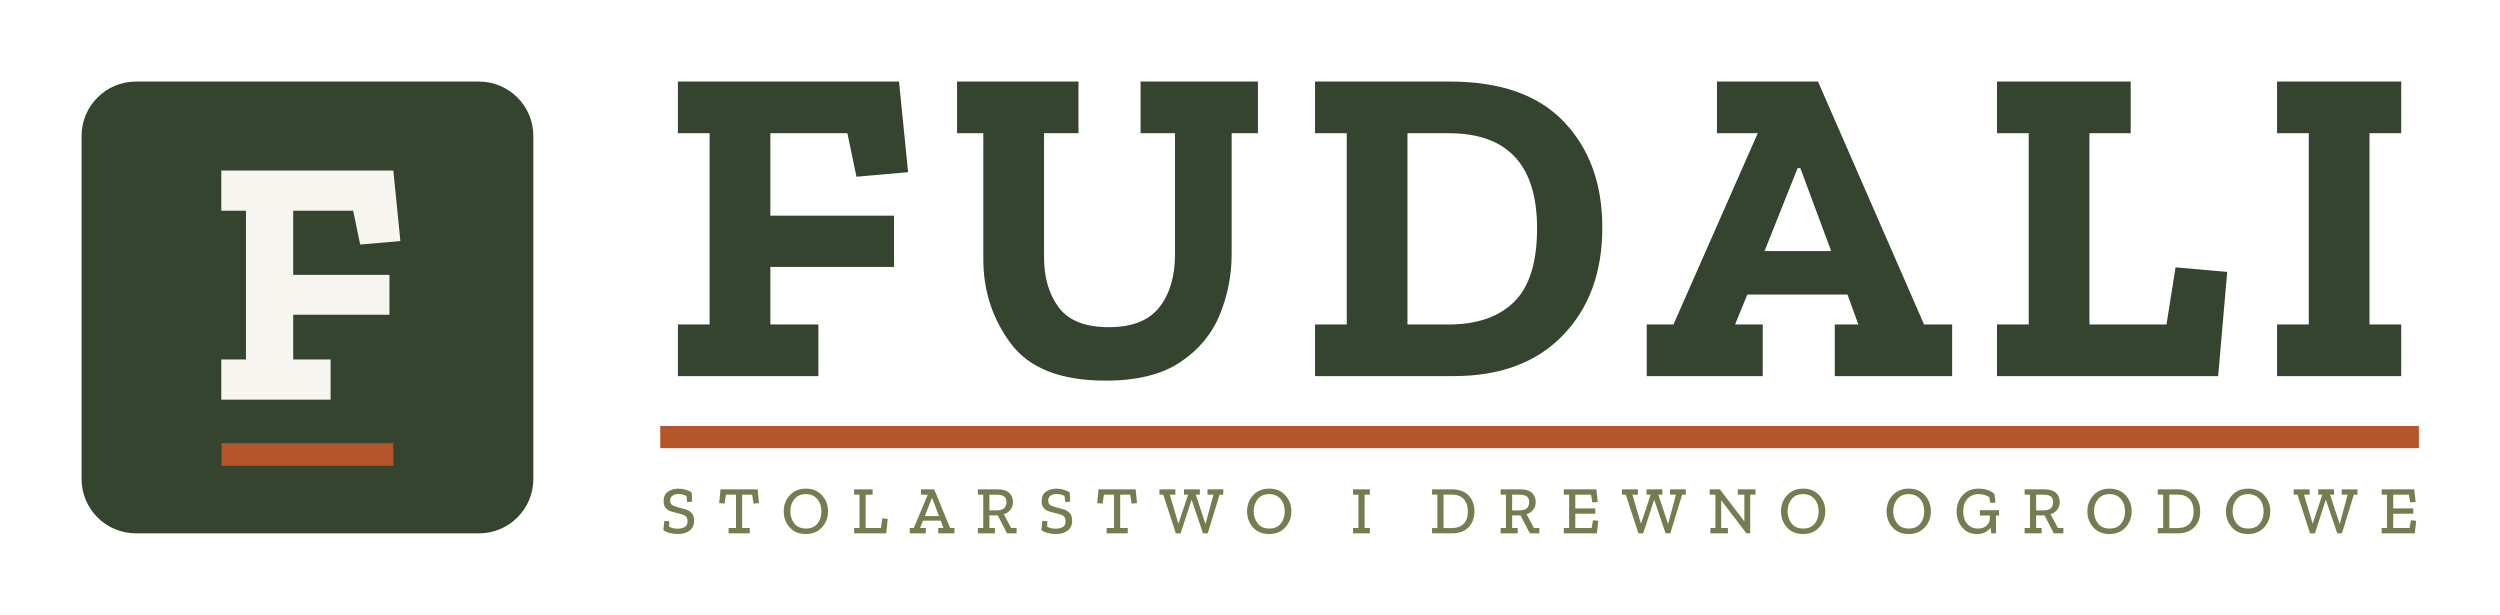
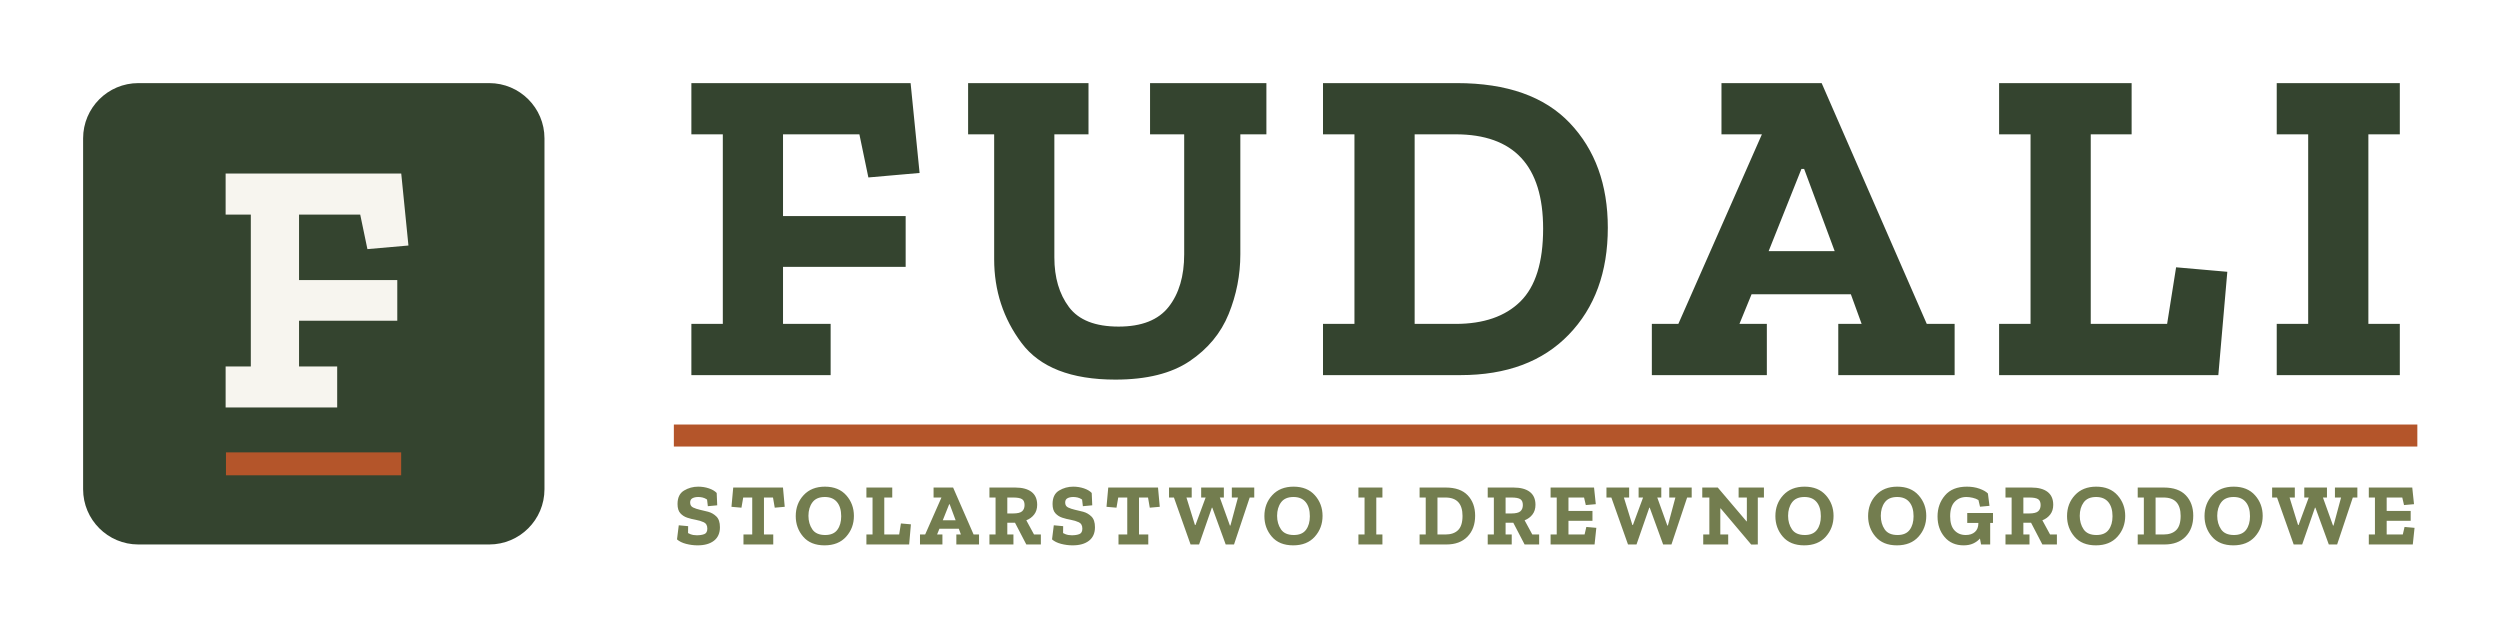
- <svg xmlns="http://www.w3.org/2000/svg" viewBox="0 0 551.7 135.6" width="551.7" height="135.6">
-   <g transform="translate(18.0 18.0)">
-     <rect width="99.7" height="99.7" rx="12.0" fill="#34442F" />
-     <g transform="translate(27.8 70.2)">
-       <path d="M42.556 -35.01 33.687 -34.232 32.131 -41.7H18.905V-27.541H40.144V-18.75H18.905V-8.869H27.152V0.0H3.034V-8.869H8.48V-41.7H3.034V-50.569H41Z" fill="#F7F5EF" />
+ <svg xmlns="http://www.w3.org/2000/svg" viewBox="0 0 556.5 139.7" width="556.5" height="139.7">
+   <g transform="translate(18.5 18.5)">
+     <rect width="102.7" height="102.7" rx="12.3" fill="#34442F" />
+     <g transform="translate(28.6 72.2)">
+       <path d="M43.818 -36.048 34.686 -35.247 33.084 -42.937H19.466V-28.358H41.335V-19.306H19.466V-9.132H27.957V0.0H3.124V-9.132H8.732V-42.937H3.124V-52.069H42.216Z" fill="#F7F5EF" />
    </g>
-     <rect x="30.9" y="79.8" width="37.9" height="5.0" fill="#B4552A" />
-     <g transform="translate(127.7 0)">
+     <rect x="31.8" y="82.2" width="39.0" height="5.1" fill="#B4552A" />
+     <g transform="translate(131.5 0)">
      <g transform="translate(0 0.0)">
        <path d="M54.7 -45.0 43.3 -44.0 41.3 -53.6H24.3V-35.4H51.6V-24.1H24.3V-11.4H34.9V0.0H3.9V-11.4H10.9V-53.6H3.9V-65.0H52.7Z M131.9 -53.6H126.1V-26.9Q126.1 -20.0 123.5 -13.6Q120.9 -7.2 114.8 -3.1Q108.7 1.0 98.3 1.0Q83.5 1.0 77.4 -7.15Q71.3 -15.3 71.3 -25.8V-53.6H65.5V-65.0H92.3V-53.6H84.7V-26.2Q84.7 -19.5 87.95 -15.15Q91.2 -10.8 99.0 -10.8Q106.7 -10.8 110.15 -15.2Q113.6 -19.6 113.6 -26.9V-53.6H106.0V-65.0H131.9Z M207.9 -32.8Q207.9 -18.0 199.2 -9.0Q190.5 0.0 175.1 0.0H144.5V-11.4H151.5V-53.6H144.5V-65.0H174.3Q191 -65.0 199.45 -56.1Q207.9 -47.2 207.9 -32.8ZM193.5 -32.6Q193.5 -53.6 174 -53.6H164.9V-11.4H174Q183.4 -11.4 188.45 -16.4Q193.5 -21.4 193.5 -32.6Z M285.1 0.0H259.2V-11.4H264.4L262 -18.0H239.9L237.2 -11.4H243.3V0.0H217.7V-11.4H223.6L242.2 -53.6H233.2V-65.0H255.5L278.9 -11.4H285.1ZM258.4 -27.6 251.6 -45.9H251L243.7 -27.6Z M343.8 0.0H295.0V-11.4H302.0V-53.6H295.0V-65.0H324.5V-53.6H315.4V-11.4H332.4L334.4 -24.0L345.8 -23.0Z M384.2 0.0H356.8V-11.4H363.8V-53.6H356.8V-65.0H384.2V-53.6H377.2V-11.4H384.2Z" fill="#34442F" transform="translate(0 65.0)" />
        <rect x="0" y="76.0" width="388.1" height="4.9" fill="#B4552A" />
-         <path d="M7.475 -2.781Q7.475 -1.36 6.481 -0.605Q5.487 0.15 3.902 0.15Q2.93 0.15 2.063 -0.082Q1.196 -0.314 0.688 -0.703L0.912 -2.766L2.003 -2.661L1.973 -1.45Q2.467 -1.196 2.923 -1.114Q3.379 -1.032 3.827 -1.032Q4.754 -1.032 5.389 -1.383Q6.025 -1.734 6.025 -2.646Q6.025 -3.663 5.315 -3.984Q4.605 -4.306 3.723 -4.485Q3.02 -4.635 2.34 -4.859Q1.659 -5.083 1.203 -5.599Q0.748 -6.115 0.748 -7.101Q0.748 -8.551 1.719 -9.209Q2.691 -9.867 3.962 -9.867Q4.814 -9.867 5.651 -9.62Q6.488 -9.374 6.952 -8.985L7.041 -6.997L5.95 -6.892L5.786 -8.252Q5.352 -8.492 4.904 -8.581Q4.455 -8.671 4.051 -8.671Q3.229 -8.671 2.713 -8.312Q2.198 -7.953 2.198 -7.251Q2.198 -6.429 2.826 -6.137Q3.453 -5.845 4.216 -5.666Q4.844 -5.532 5.606 -5.3Q6.369 -5.068 6.922 -4.5Q7.475 -3.932 7.475 -2.781Z M21.788 -6.668 20.592 -6.563 20.293 -8.536H18.08V-1.181H19.754V0.0H15.09V-1.181H16.72V-8.536H14.492L14.193 -6.563L13.012 -6.668L13.296 -9.718H21.489Z M37.027 -4.859Q37.027 -2.796 35.689 -1.323Q34.351 0.15 32.109 0.15Q29.851 0.15 28.55 -1.331Q27.25 -2.811 27.25 -4.859Q27.25 -6.952 28.595 -8.409Q29.941 -9.867 32.138 -9.867Q34.366 -9.867 35.697 -8.402Q37.027 -6.937 37.027 -4.859ZM35.562 -4.829Q35.562 -6.518 34.643 -7.587Q33.723 -8.656 32.138 -8.656Q30.494 -8.656 29.604 -7.557Q28.715 -6.458 28.715 -4.874Q28.715 -3.319 29.59 -2.19Q30.464 -1.061 32.168 -1.061Q33.813 -1.061 34.687 -2.138Q35.562 -3.214 35.562 -4.829Z M49.89 0.0H42.788V-1.181H43.969V-8.536H42.788V-9.718H46.87V-8.536H45.33V-1.181H48.709L49.008 -3.304L50.189 -3.199Z M64.92 0.0H61.347V-1.181H62.498L61.9 -2.796H57.983L57.34 -1.181H58.611V0.0H55.068V-1.181H55.965L59.03 -8.536H57.535V-9.718H60.465L63.963 -1.181H64.92ZM61.511 -3.812 60.031 -7.759H59.941L58.387 -3.812Z M78.649 0.0H76.541L74.493 -3.962H72.639V-1.181H73.865V0.0H70.098V-1.181H71.279V-8.536H70.098V-9.718H74.359Q76.168 -9.718 77.005 -8.948Q77.842 -8.178 77.842 -6.907Q77.842 -5.95 77.311 -5.233Q76.781 -4.515 75.824 -4.231L77.438 -1.181H78.649ZM76.392 -6.877Q76.392 -7.759 75.876 -8.148Q75.36 -8.536 74.149 -8.536H72.639V-5.068H74.164Q75.39 -5.068 75.891 -5.546Q76.392 -6.025 76.392 -6.877Z M90.899 -2.781Q90.899 -1.36 89.905 -0.605Q88.911 0.15 87.326 0.15Q86.354 0.15 85.487 -0.082Q84.62 -0.314 84.112 -0.703L84.336 -2.766L85.427 -2.661L85.397 -1.45Q85.891 -1.196 86.347 -1.114Q86.803 -1.032 87.251 -1.032Q88.178 -1.032 88.813 -1.383Q89.449 -1.734 89.449 -2.646Q89.449 -3.663 88.739 -3.984Q88.028 -4.306 87.146 -4.485Q86.444 -4.635 85.764 -4.859Q85.083 -5.083 84.627 -5.599Q84.171 -6.115 84.171 -7.101Q84.171 -8.551 85.143 -9.209Q86.115 -9.867 87.386 -9.867Q88.238 -9.867 89.075 -9.62Q89.912 -9.374 90.376 -8.985L90.465 -6.997L89.374 -6.892L89.21 -8.252Q88.776 -8.492 88.327 -8.581Q87.879 -8.671 87.475 -8.671Q86.653 -8.671 86.137 -8.312Q85.622 -7.953 85.622 -7.251Q85.622 -6.429 86.249 -6.137Q86.877 -5.845 87.64 -5.666Q88.268 -5.532 89.03 -5.3Q89.793 -5.068 90.346 -4.5Q90.899 -3.932 90.899 -2.781Z M105.211 -6.668 104.015 -6.563 103.716 -8.536H101.504V-1.181H103.178V0.0H98.514V-1.181H100.143V-8.536H97.916L97.617 -6.563L96.436 -6.668L96.72 -9.718H104.912Z M124.248 -8.536H123.441L120.825 0.0H119.778L117.297 -7.34H117.237L114.845 0.0H113.783L111.003 -8.536H110.165V-9.718H113.679V-8.536H112.453L114.322 -2.228H114.396L116.489 -8.536H115.577V-9.718H119.076V-8.536H118.194L120.287 -2.168H120.361L122.081 -8.536H120.765V-9.718H124.248Z M139.279 -4.859Q139.279 -2.796 137.94 -1.323Q136.602 0.15 134.36 0.15Q132.103 0.15 130.802 -1.331Q129.501 -2.811 129.501 -4.859Q129.501 -6.952 130.847 -8.409Q132.192 -9.867 134.39 -9.867Q136.617 -9.867 137.948 -8.402Q139.279 -6.937 139.279 -4.859ZM137.813 -4.829Q137.813 -6.518 136.894 -7.587Q135.975 -8.656 134.39 -8.656Q132.745 -8.656 131.856 -7.557Q130.966 -6.458 130.966 -4.874Q130.966 -3.319 131.841 -2.19Q132.715 -1.061 134.42 -1.061Q136.064 -1.061 136.939 -2.138Q137.813 -3.214 137.813 -4.829Z  M156.602 0.0H152.894V-1.181H154.075V-8.536H152.894V-9.718H156.602V-8.536H155.435V-1.181H156.602Z  M179.68 -4.874Q179.68 -2.706 178.38 -1.353Q177.079 0.0 174.777 0.0H170.322V-1.166H171.503V-8.551H170.322V-9.718H174.702Q177.109 -9.718 178.395 -8.357Q179.68 -6.997 179.68 -4.874ZM178.23 -4.859Q178.23 -6.578 177.318 -7.565Q176.406 -8.551 174.672 -8.551H172.863V-1.166H174.672Q176.406 -1.166 177.318 -2.13Q178.23 -3.095 178.23 -4.859Z M194.008 0.0H191.9L189.852 -3.962H187.998V-1.181H189.224V0.0H185.456V-1.181H186.638V-8.536H185.456V-9.718H189.717Q191.526 -9.718 192.363 -8.948Q193.201 -8.178 193.201 -6.907Q193.201 -5.95 192.67 -5.233Q192.139 -4.515 191.182 -4.231L192.797 -1.181H194.008ZM191.75 -6.877Q191.75 -7.759 191.235 -8.148Q190.719 -8.536 189.508 -8.536H187.998V-5.068H189.523Q190.749 -5.068 191.25 -5.546Q191.75 -6.025 191.75 -6.877Z M206.706 0.0H199.395V-1.181H200.576V-8.536H199.395V-9.718H206.586L206.885 -6.937L205.704 -6.832L205.405 -8.536H201.937V-5.502H206.362V-4.336H201.937V-1.181H205.54L205.839 -2.885L207.005 -2.781Z M226.326 -8.536H225.518L222.902 0.0H221.856L219.374 -7.34H219.314L216.922 0.0H215.861L213.08 -8.536H212.243V-9.718H215.756V-8.536H214.53L216.399 -2.228H216.474L218.567 -8.536H217.655V-9.718H221.153V-8.536H220.271L222.364 -2.168H222.439L224.158 -8.536H222.842V-9.718H226.326Z M241.7 -8.536H240.534V0.0H239.711L234.195 -7.221H234.135V-1.181H235.615V0.0H231.743V-1.181H232.849V-8.536H231.594V-9.718H233.836L239.188 -2.721H239.248V-8.536H237.798V-9.718H241.7Z M257.104 -4.859Q257.104 -2.796 255.766 -1.323Q254.428 0.15 252.185 0.15Q249.928 0.15 248.627 -1.331Q247.326 -2.811 247.326 -4.859Q247.326 -6.952 248.672 -8.409Q250.017 -9.867 252.215 -9.867Q254.443 -9.867 255.773 -8.402Q257.104 -6.937 257.104 -4.859ZM255.639 -4.829Q255.639 -6.518 254.719 -7.587Q253.8 -8.656 252.215 -8.656Q250.571 -8.656 249.681 -7.557Q248.792 -6.458 248.792 -4.874Q248.792 -3.319 249.666 -2.19Q250.541 -1.061 252.245 -1.061Q253.89 -1.061 254.764 -2.138Q255.639 -3.214 255.639 -4.829Z  M280.407 -4.859Q280.407 -2.796 279.069 -1.323Q277.731 0.15 275.488 0.15Q273.231 0.15 271.93 -1.331Q270.63 -2.811 270.63 -4.859Q270.63 -6.952 271.975 -8.409Q273.321 -9.867 275.518 -9.867Q277.746 -9.867 279.076 -8.402Q280.407 -6.937 280.407 -4.859ZM278.942 -4.829Q278.942 -6.518 278.022 -7.587Q277.103 -8.656 275.518 -8.656Q273.874 -8.656 272.984 -7.557Q272.095 -6.458 272.095 -4.874Q272.095 -3.319 272.969 -2.19Q273.844 -1.061 275.548 -1.061Q277.193 -1.061 278.067 -2.138Q278.942 -3.214 278.942 -4.829Z M295.452 -3.932H294.779V0.0H293.733L293.568 -1.256Q293.15 -0.643 292.38 -0.247Q291.61 0.15 290.563 0.15Q288.56 0.15 287.327 -1.286Q286.093 -2.721 286.093 -4.814Q286.093 -6.907 287.394 -8.387Q288.695 -9.867 290.907 -9.867Q292.073 -9.867 292.978 -9.538Q293.882 -9.209 294.405 -8.716L294.675 -6.817L293.553 -6.698L293.269 -8.013Q292.866 -8.267 292.283 -8.462Q291.7 -8.656 290.922 -8.656Q289.412 -8.656 288.478 -7.617Q287.543 -6.578 287.543 -4.844Q287.543 -3.095 288.44 -2.078Q289.337 -1.061 290.803 -1.061Q292.043 -1.061 292.731 -1.727Q293.419 -2.392 293.419 -3.304V-3.932H291.221V-5.113H295.452Z M309.645 0.0H307.537L305.489 -3.962H303.635V-1.181H304.861V0.0H301.094V-1.181H302.275V-8.536H301.094V-9.718H305.354Q307.163 -9.718 308 -8.948Q308.838 -8.178 308.838 -6.907Q308.838 -5.95 308.307 -5.233Q307.776 -4.515 306.819 -4.231L308.434 -1.181H309.645ZM307.388 -6.877Q307.388 -7.759 306.872 -8.148Q306.356 -8.536 305.145 -8.536H303.635V-5.068H305.16Q306.386 -5.068 306.887 -5.546Q307.388 -6.025 307.388 -6.877Z M324.72 -4.859Q324.72 -2.796 323.382 -1.323Q322.044 0.15 319.801 0.15Q317.544 0.15 316.243 -1.331Q314.943 -2.811 314.943 -4.859Q314.943 -6.952 316.288 -8.409Q317.634 -9.867 319.831 -9.867Q322.059 -9.867 323.389 -8.402Q324.72 -6.937 324.72 -4.859ZM323.255 -4.829Q323.255 -6.518 322.336 -7.587Q321.416 -8.656 319.831 -8.656Q318.187 -8.656 317.297 -7.557Q316.408 -6.458 316.408 -4.874Q316.408 -3.319 317.282 -2.19Q318.157 -1.061 319.861 -1.061Q321.506 -1.061 322.38 -2.138Q323.255 -3.214 323.255 -4.829Z M339.84 -4.874Q339.84 -2.706 338.539 -1.353Q337.239 0.0 334.936 0.0H330.481V-1.166H331.662V-8.551H330.481V-9.718H334.862Q337.269 -9.718 338.554 -8.357Q339.84 -6.997 339.84 -4.874ZM338.39 -4.859Q338.39 -6.578 337.478 -7.565Q336.566 -8.551 334.832 -8.551H333.023V-1.166H334.832Q336.566 -1.166 337.478 -2.13Q338.39 -3.095 338.39 -4.859Z M355.304 -4.859Q355.304 -2.796 353.966 -1.323Q352.628 0.15 350.385 0.15Q348.128 0.15 346.827 -1.331Q345.526 -2.811 345.526 -4.859Q345.526 -6.952 346.872 -8.409Q348.217 -9.867 350.415 -9.867Q352.643 -9.867 353.973 -8.402Q355.304 -6.937 355.304 -4.859ZM353.839 -4.829Q353.839 -6.518 352.919 -7.587Q352 -8.656 350.415 -8.656Q348.771 -8.656 347.881 -7.557Q346.992 -6.458 346.992 -4.874Q346.992 -3.319 347.866 -2.19Q348.741 -1.061 350.445 -1.061Q352.089 -1.061 352.964 -2.138Q353.839 -3.214 353.839 -4.829Z M374.55 -8.536H373.743L371.126 0.0H370.08L367.598 -7.34H367.538L365.146 0.0H364.085L361.304 -8.536H360.467V-9.718H363.98V-8.536H362.754L364.623 -2.228H364.698L366.791 -8.536H365.879V-9.718H369.377V-8.536H368.495L370.588 -2.168H370.663L372.382 -8.536H371.066V-9.718H374.55Z M387.203 0.0H379.892V-1.181H381.073V-8.536H379.892V-9.718H387.083L387.382 -6.937L386.201 -6.832L385.902 -8.536H382.434V-5.502H386.859V-4.336H382.434V-1.181H386.037L386.336 -2.885L387.502 -2.781Z" fill="#737D4F" transform="translate(0 99.7)" />
+         <path d="M10.257 -3.841Q10.257 -1.872 8.931 -0.838Q7.605 0.195 5.285 0.195Q3.998 0.195 2.72 -0.136Q1.443 -0.468 0.702 -1.131L1.092 -4.271L3.179 -4.075L3.159 -2.535Q3.822 -2.184 4.29 -2.116Q4.758 -2.047 5.09 -2.047Q6.123 -2.047 6.786 -2.311Q7.449 -2.574 7.449 -3.53Q7.449 -4.582 6.669 -4.943Q5.889 -5.304 4.836 -5.499Q3.92 -5.655 2.993 -5.957Q2.067 -6.26 1.443 -6.952Q0.819 -7.644 0.819 -9.009Q0.819 -11.134 2.262 -12.002Q3.705 -12.87 5.421 -12.87Q6.669 -12.87 7.8 -12.49Q8.931 -12.11 9.536 -11.466L9.652 -8.716L7.566 -8.521L7.391 -10.004Q6.903 -10.335 6.406 -10.452Q5.909 -10.569 5.441 -10.569Q4.66 -10.569 4.144 -10.296Q3.627 -10.023 3.627 -9.341Q3.627 -8.541 4.29 -8.229Q4.953 -7.917 5.811 -7.722Q6.591 -7.566 7.634 -7.283Q8.678 -7 9.467 -6.23Q10.257 -5.46 10.257 -3.841Z M24.681 -8.385 22.458 -8.19 22.068 -10.452H20.059V-2.223H22.126V0.0H15.496V-2.223H17.446V-10.452H15.438L15.048 -8.19L12.825 -8.385L13.215 -12.675H24.291Z M40.08 -6.357Q40.08 -3.666 38.354 -1.736Q36.628 0.195 33.547 0.195Q30.447 0.195 28.789 -1.736Q27.132 -3.666 27.132 -6.318Q27.132 -9.087 28.887 -10.979Q30.642 -12.87 33.625 -12.87Q36.667 -12.87 38.374 -10.949Q40.08 -9.028 40.08 -6.357ZM37.252 -6.279Q37.252 -8.307 36.316 -9.438Q35.38 -10.569 33.606 -10.569Q31.714 -10.569 30.837 -9.37Q29.959 -8.171 29.959 -6.377Q29.959 -4.641 30.817 -3.373Q31.675 -2.106 33.684 -2.106Q35.536 -2.106 36.394 -3.266Q37.252 -4.426 37.252 -6.279Z M52.378 0.0H42.862V-2.223H44.227V-10.452H42.862V-12.675H48.615V-10.452H46.84V-2.223H50.155L50.545 -4.68L52.768 -4.485Z M67.933 0.0H62.883V-2.223H63.897L63.429 -3.51H59.119L58.593 -2.223H59.782V0.0H54.79V-2.223H55.941L59.568 -10.452H57.813V-12.675H62.161L66.724 -2.223H67.933ZM62.727 -5.382 61.401 -8.95H61.284L59.86 -5.382Z M81.694 0.0H78.457L75.942 -4.836H74.226V-2.223H75.591V0.0H70.248V-2.223H71.613V-10.452H70.248V-12.675H75.981Q78.34 -12.675 79.608 -11.71Q80.875 -10.745 80.875 -8.834Q80.875 -7.546 80.212 -6.679Q79.549 -5.811 78.457 -5.382L80.173 -2.223H81.694ZM78.067 -8.775Q78.067 -9.73 77.502 -10.091Q76.936 -10.452 75.513 -10.452H74.226V-6.903H75.474Q76.975 -6.903 77.521 -7.39Q78.067 -7.878 78.067 -8.775Z M93.739 -3.841Q93.739 -1.872 92.413 -0.838Q91.087 0.195 88.766 0.195Q87.479 0.195 86.202 -0.136Q84.925 -0.468 84.184 -1.131L84.574 -4.271L86.66 -4.075L86.641 -2.535Q87.304 -2.184 87.772 -2.116Q88.24 -2.047 88.571 -2.047Q89.605 -2.047 90.268 -2.311Q90.931 -2.574 90.931 -3.53Q90.931 -4.582 90.151 -4.943Q89.371 -5.304 88.318 -5.499Q87.401 -5.655 86.475 -5.957Q85.549 -6.26 84.925 -6.952Q84.301 -7.644 84.301 -9.009Q84.301 -11.134 85.744 -12.002Q87.187 -12.87 88.903 -12.87Q90.151 -12.87 91.282 -12.49Q92.413 -12.11 93.017 -11.466L93.134 -8.716L91.048 -8.521L90.872 -10.004Q90.385 -10.335 89.888 -10.452Q89.39 -10.569 88.922 -10.569Q88.142 -10.569 87.626 -10.296Q87.109 -10.023 87.109 -9.341Q87.109 -8.541 87.772 -8.229Q88.435 -7.917 89.293 -7.722Q90.073 -7.566 91.116 -7.283Q92.159 -7 92.949 -6.23Q93.739 -5.46 93.739 -3.841Z M108.163 -8.385 105.94 -8.19 105.55 -10.452H103.541V-2.223H105.608V0.0H98.978V-2.223H100.928V-10.452H98.92L98.53 -8.19L96.307 -8.385L96.697 -12.675H107.773Z M129.197 -10.452H128.183L124.693 0.0H122.84L119.857 -8.19H119.759L116.912 0.0H115.021L111.316 -10.452H110.224V-12.675H115.274V-10.452H114.104L115.996 -4.329H116.113L118.375 -10.452H117.38V-12.675H122.431V-10.452H121.534L123.776 -4.212H123.893L125.57 -10.452H124.205V-12.675H129.197Z M144.401 -6.357Q144.401 -3.666 142.675 -1.736Q140.95 0.195 137.869 0.195Q134.768 0.195 133.111 -1.736Q131.453 -3.666 131.453 -6.318Q131.453 -9.087 133.208 -10.979Q134.963 -12.87 137.947 -12.87Q140.989 -12.87 142.695 -10.949Q144.401 -9.028 144.401 -6.357ZM141.574 -6.279Q141.574 -8.307 140.638 -9.438Q139.702 -10.569 137.927 -10.569Q136.036 -10.569 135.158 -9.37Q134.281 -8.171 134.281 -6.377Q134.281 -4.641 135.139 -3.373Q135.997 -2.106 138.005 -2.106Q139.858 -2.106 140.716 -3.266Q141.574 -4.426 141.574 -6.279Z  M157.727 0.0H152.384V-2.223H153.749V-10.452H152.384V-12.675H157.727V-10.452H156.362V-2.223H157.727Z  M178.365 -6.396Q178.365 -3.51 176.669 -1.755Q174.972 0.0 171.969 0.0H166.002V-2.223H167.367V-10.452H166.002V-12.675H171.813Q175.07 -12.675 176.718 -10.94Q178.365 -9.204 178.365 -6.396ZM175.557 -6.357Q175.557 -10.452 171.755 -10.452H169.98V-2.223H171.755Q173.588 -2.223 174.573 -3.198Q175.557 -4.173 175.557 -6.357Z M192.614 0.0H189.377L186.861 -4.836H185.145V-2.223H186.51V0.0H181.167V-2.223H182.532V-10.452H181.167V-12.675H186.9Q189.26 -12.675 190.527 -11.71Q191.795 -10.745 191.795 -8.834Q191.795 -7.546 191.132 -6.679Q190.469 -5.811 189.377 -5.382L191.093 -2.223H192.614ZM188.987 -8.775Q188.987 -9.73 188.421 -10.091Q187.856 -10.452 186.432 -10.452H185.145V-6.903H186.393Q187.895 -6.903 188.441 -7.39Q188.987 -7.878 188.987 -8.775Z M204.951 0.0H195.162V-2.223H196.527V-10.452H195.162V-12.675H204.834L205.224 -8.97L203.001 -8.775L202.611 -10.452H199.14V-7.468H204.483V-5.265H199.14V-2.223H202.728L203.118 -3.9L205.341 -3.705Z M226.571 -10.452H225.557L222.066 0.0H220.214L217.23 -8.19H217.133L214.286 0.0H212.394L208.689 -10.452H207.597V-12.675H212.648V-10.452H211.478L213.369 -4.329H213.486L215.748 -10.452H214.754V-12.675H219.804V-10.452H218.907L221.15 -4.212H221.267L222.944 -10.452H221.579V-12.675H226.571Z M242.652 -10.452H241.287V0.0L239.824 0.019L233.019 -8.034H232.941V-2.223H234.696V0.0H229.138V-2.223H230.503V-10.452H228.924V-12.675H232.375L238.771 -5.148H238.849V-10.452H237.016V-12.675H242.652Z M258.148 -6.357Q258.148 -3.666 256.423 -1.736Q254.697 0.195 251.616 0.195Q248.515 0.195 246.858 -1.736Q245.2 -3.666 245.2 -6.318Q245.2 -9.087 246.955 -10.979Q248.71 -12.87 251.694 -12.87Q254.736 -12.87 256.442 -10.949Q258.148 -9.028 258.148 -6.357ZM255.321 -6.279Q255.321 -8.307 254.385 -9.438Q253.449 -10.569 251.674 -10.569Q249.783 -10.569 248.905 -9.37Q248.028 -8.171 248.028 -6.377Q248.028 -4.641 248.886 -3.373Q249.744 -2.106 251.752 -2.106Q253.605 -2.106 254.463 -3.266Q255.321 -4.426 255.321 -6.279Z  M278.787 -6.357Q278.787 -3.666 277.061 -1.736Q275.335 0.195 272.254 0.195Q269.154 0.195 267.496 -1.736Q265.839 -3.666 265.839 -6.318Q265.839 -9.087 267.594 -10.979Q269.349 -12.87 272.332 -12.87Q275.374 -12.87 277.08 -10.949Q278.787 -9.028 278.787 -6.357ZM275.959 -6.279Q275.959 -8.307 275.023 -9.438Q274.087 -10.569 272.313 -10.569Q270.421 -10.569 269.544 -9.37Q268.666 -8.171 268.666 -6.377Q268.666 -4.641 269.524 -3.373Q270.382 -2.106 272.391 -2.106Q274.243 -2.106 275.101 -3.266Q275.959 -4.426 275.959 -6.279Z M293.64 -4.797H293.016V0.0H290.988L290.734 -1.326Q290.149 -0.643 289.242 -0.224Q288.336 0.195 287.107 0.195Q284.436 0.195 282.866 -1.657Q281.296 -3.51 281.296 -6.24Q281.296 -8.97 282.954 -10.92Q284.611 -12.87 287.829 -12.87Q289.369 -12.87 290.627 -12.421Q291.885 -11.973 292.509 -11.349L292.86 -8.6L290.754 -8.405L290.403 -9.886Q289.896 -10.218 289.125 -10.393Q288.355 -10.569 287.712 -10.569Q286.152 -10.569 285.128 -9.516Q284.104 -8.463 284.104 -6.279Q284.104 -4.173 285.069 -3.139Q286.035 -2.106 287.575 -2.106Q288.862 -2.106 289.623 -2.788Q290.383 -3.471 290.383 -4.719V-4.797H287.907V-7H293.64Z M307.868 0.0H304.631L302.116 -4.836H300.4V-2.223H301.765V0.0H296.422V-2.223H297.787V-10.452H296.422V-12.675H302.155Q304.514 -12.675 305.782 -11.71Q307.049 -10.745 307.049 -8.834Q307.049 -7.546 306.386 -6.679Q305.723 -5.811 304.631 -5.382L306.347 -2.223H307.868ZM304.241 -8.775Q304.241 -9.73 303.676 -10.091Q303.11 -10.452 301.687 -10.452H300.4V-6.903H301.648Q303.149 -6.903 303.695 -7.39Q304.241 -7.878 304.241 -8.775Z M323.072 -6.357Q323.072 -3.666 321.347 -1.736Q319.621 0.195 316.54 0.195Q313.439 0.195 311.782 -1.736Q310.124 -3.666 310.124 -6.318Q310.124 -9.087 311.879 -10.979Q313.634 -12.87 316.618 -12.87Q319.66 -12.87 321.366 -10.949Q323.072 -9.028 323.072 -6.357ZM320.245 -6.279Q320.245 -8.307 319.309 -9.438Q318.373 -10.569 316.598 -10.569Q314.707 -10.569 313.829 -9.37Q312.952 -8.171 312.952 -6.377Q312.952 -4.641 313.81 -3.373Q314.668 -2.106 316.676 -2.106Q318.529 -2.106 319.387 -3.266Q320.245 -4.426 320.245 -6.279Z M338.218 -6.396Q338.218 -3.51 336.521 -1.755Q334.825 0.0 331.822 0.0H325.855V-2.223H327.22V-10.452H325.855V-12.675H331.666Q334.922 -12.675 336.57 -10.94Q338.218 -9.204 338.218 -6.396ZM335.41 -6.357Q335.41 -10.452 331.607 -10.452H329.833V-2.223H331.607Q333.44 -2.223 334.425 -3.198Q335.41 -4.173 335.41 -6.357Z M353.675 -6.357Q353.675 -3.666 351.949 -1.736Q350.224 0.195 347.143 0.195Q344.042 0.195 342.385 -1.736Q340.727 -3.666 340.727 -6.318Q340.727 -9.087 342.482 -10.979Q344.237 -12.87 347.221 -12.87Q350.263 -12.87 351.969 -10.949Q353.675 -9.028 353.675 -6.357ZM350.848 -6.279Q350.848 -8.307 349.912 -9.438Q348.976 -10.569 347.201 -10.569Q345.31 -10.569 344.432 -9.37Q343.555 -8.171 343.555 -6.377Q343.555 -4.641 344.413 -3.373Q345.271 -2.106 347.279 -2.106Q349.132 -2.106 349.99 -3.266Q350.848 -4.426 350.848 -6.279Z M374.749 -10.452H373.735L370.244 0.0H368.392L365.408 -8.19H365.311L362.464 0.0H360.572L356.867 -10.452H355.775V-12.675H360.826V-10.452H359.656L361.547 -4.329H361.664L363.926 -10.452H362.932V-12.675H367.982V-10.452H367.085L369.328 -4.212H369.445L371.122 -10.452H369.757V-12.675H374.749Z M387.086 0.0H377.297V-2.223H378.662V-10.452H377.297V-12.675H386.969L387.359 -8.97L385.136 -8.775L384.746 -10.452H381.275V-7.468H386.618V-5.265H381.275V-2.223H384.863L385.253 -3.9L387.476 -3.705Z" fill="#737D4F" transform="translate(0 102.7)" />
      </g>
    </g>
  </g>
</svg>
